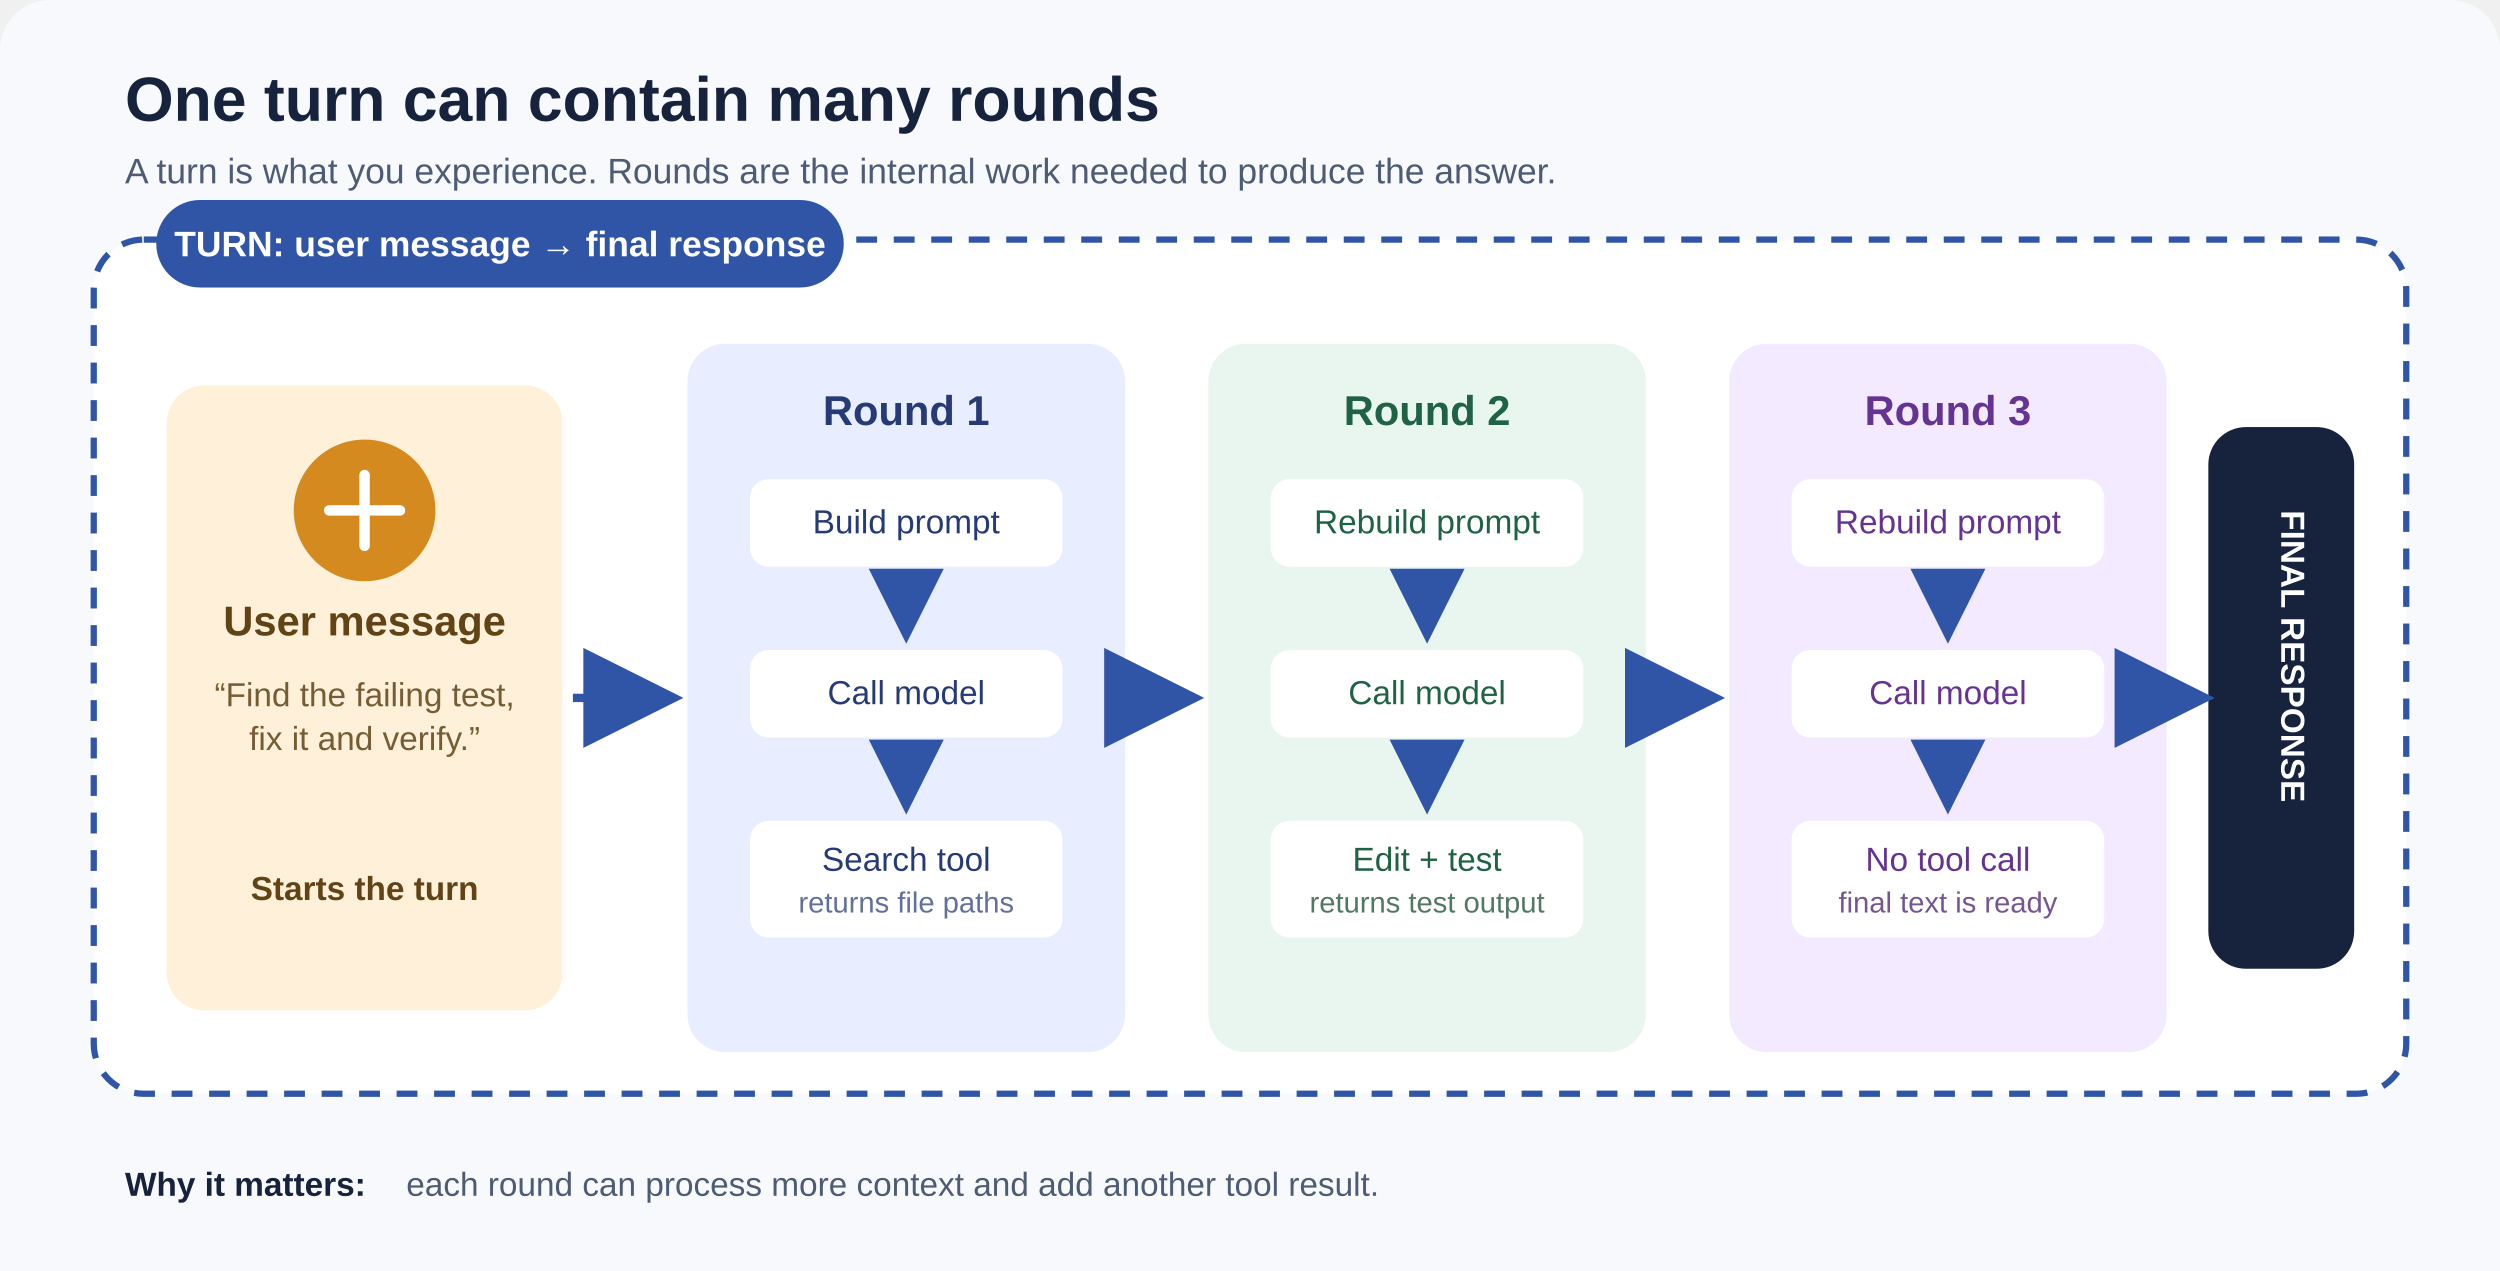
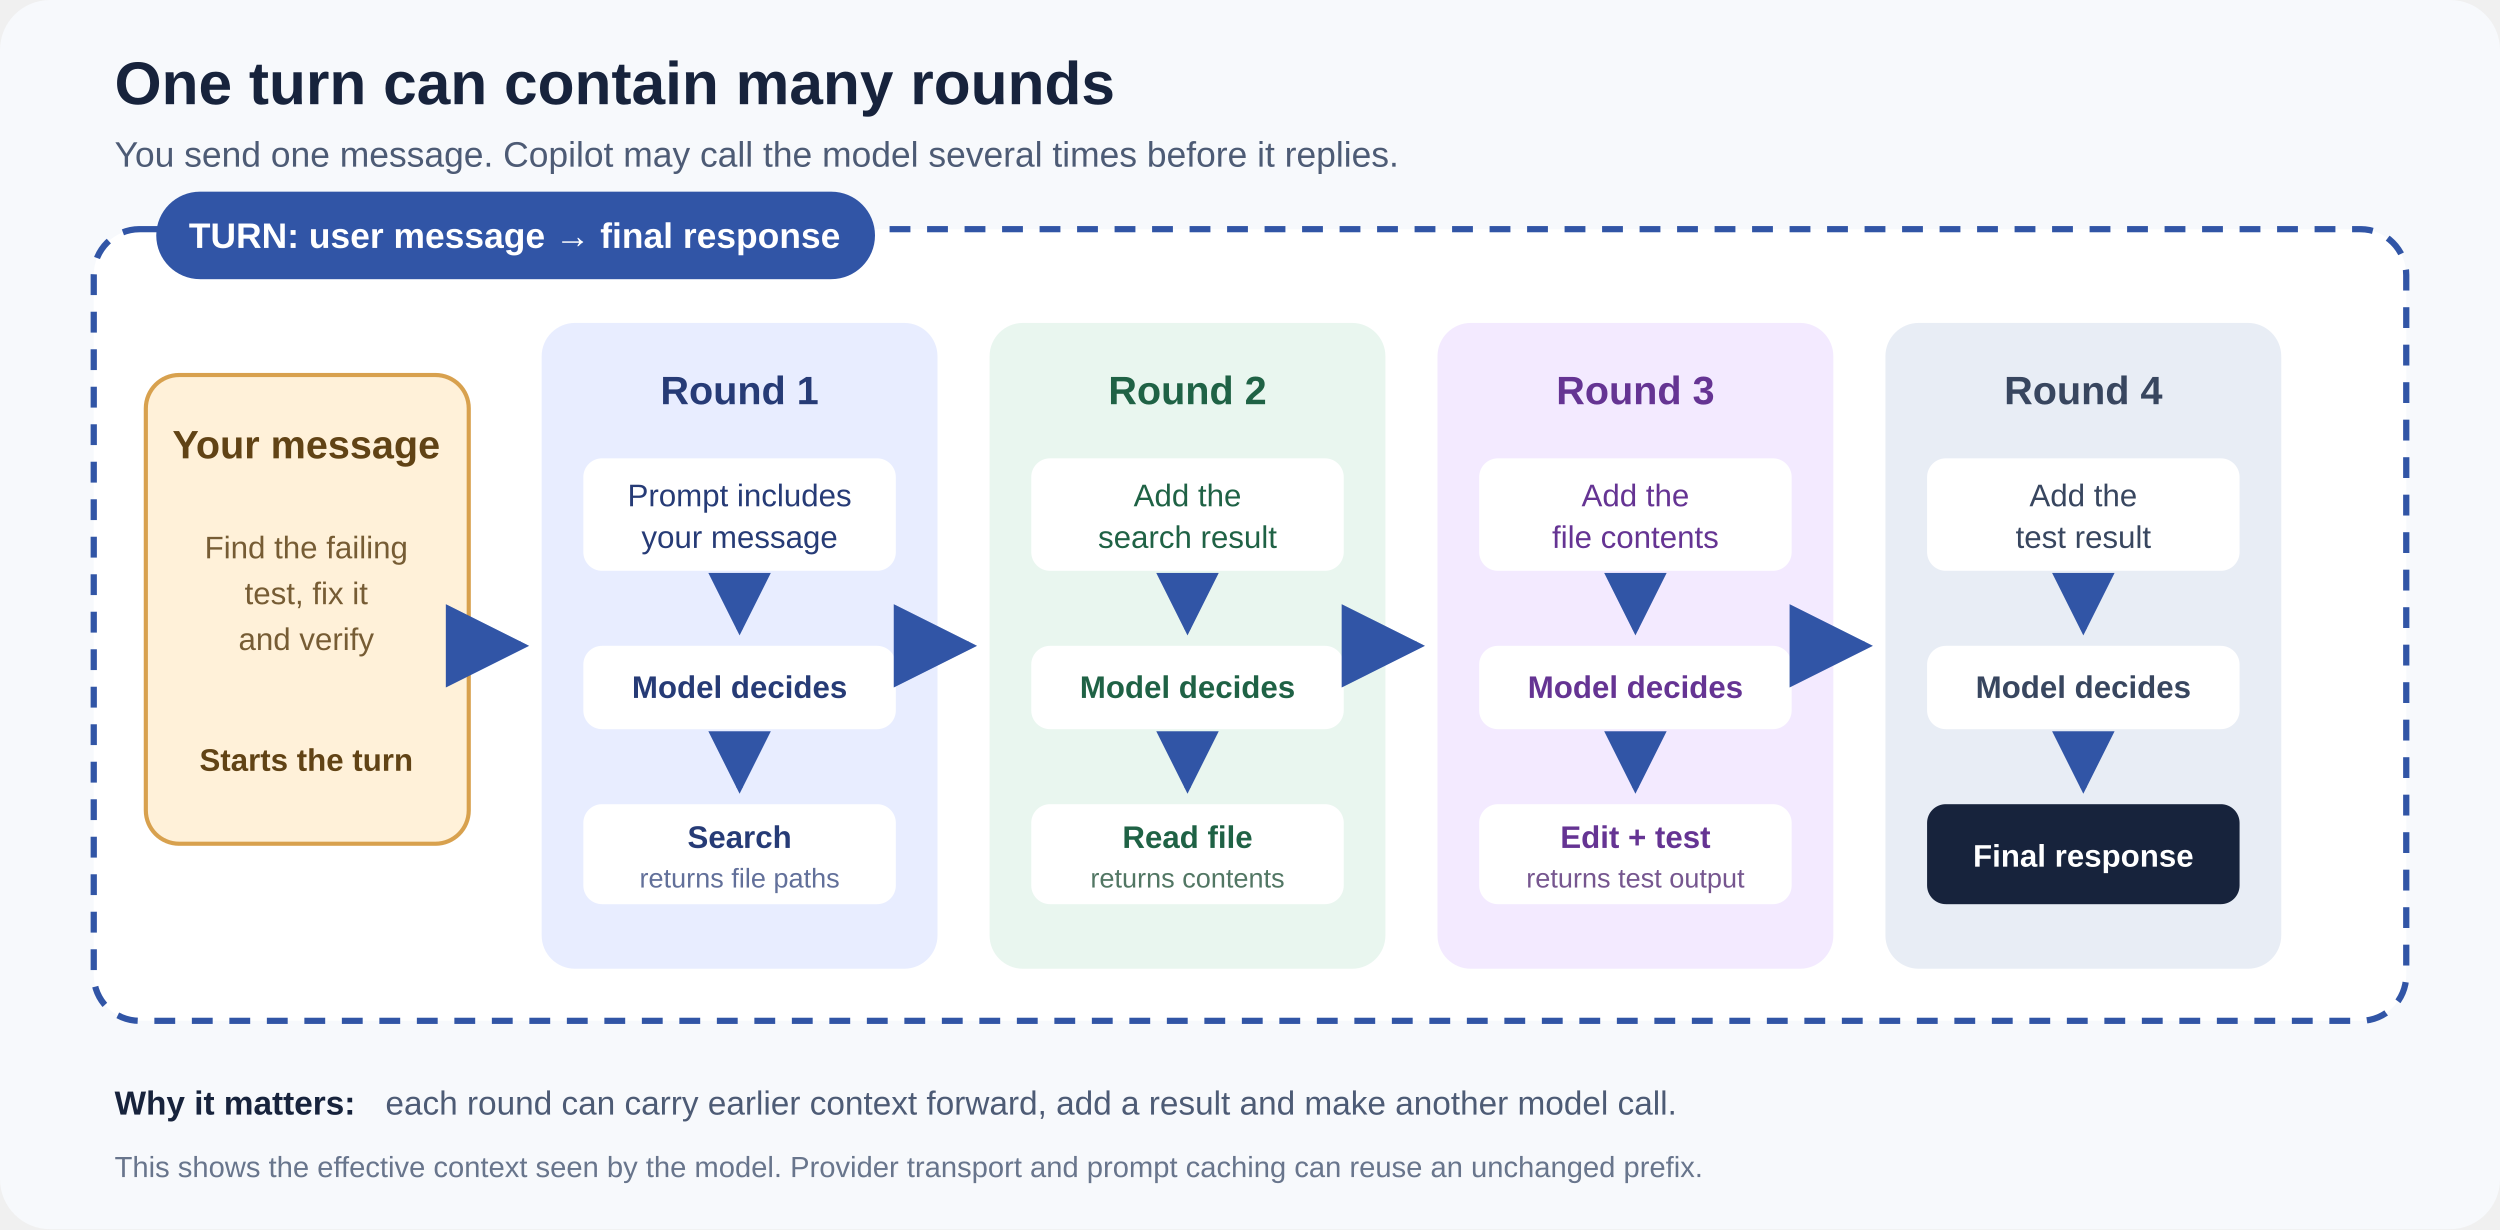
- <svg xmlns="http://www.w3.org/2000/svg" width="1200" height="610" viewBox="0 0 1200 610" role="img" aria-labelledby="title desc">
+ <svg xmlns="http://www.w3.org/2000/svg" width="1200" height="590" viewBox="0 0 1200 590" role="img" aria-labelledby="title desc">
  <defs>
-     <marker id="arrow" markerWidth="12" markerHeight="12" refX="10" refY="6" orient="auto">
-       <path d="M0,0 L12,6 L0,12 z" fill="#3155a6" />
+     <marker id="arrow" markerWidth="10" markerHeight="10" refX="9" refY="5" orient="auto">
+       <path d="M0,0 L10,5 L0,10 z" fill="#3155a6" />
    </marker>
  </defs>
-   <rect width="1200" height="690" rx="24" fill="#f7f9fc" />
-   <text x="60" y="58" font-family="Segoe UI, Arial, sans-serif" font-size="30" font-weight="700" fill="#17233c">One turn can contain many rounds</text>
-   <text x="60" y="88" font-family="Segoe UI, Arial, sans-serif" font-size="17" fill="#4d5b75">A turn is what you experience. Rounds are the internal work needed to produce the answer.</text>
-   <rect x="45" y="115" width="1110" height="410" rx="24" fill="#ffffff" stroke="#3155a6" stroke-width="3" stroke-dasharray="10 8" />
-   <rect x="75" y="96" width="330" height="42" rx="21" fill="#3155a6" />
-   <text x="240" y="123" text-anchor="middle" font-family="Segoe UI, Arial, sans-serif" font-size="17" font-weight="700" fill="#ffffff">TURN: user message → final response</text>
+   <rect width="1200" height="590" rx="24" fill="#f7f9fc" />
+   <text x="55" y="50" font-family="Segoe UI, Arial, sans-serif" font-size="29" font-weight="700" fill="#17233c">One turn can contain many rounds</text>
+   <text x="55" y="80" font-family="Segoe UI, Arial, sans-serif" font-size="17" fill="#4d5b75">You send one message. Copilot may call the model several times before it replies.</text>
+   <rect x="45" y="110" width="1110" height="380" rx="22" fill="#ffffff" stroke="#3155a6" stroke-width="3" stroke-dasharray="10 8" />
+   <rect x="75" y="92" width="345" height="42" rx="21" fill="#3155a6" />
+   <text x="247" y="119" text-anchor="middle" font-family="Segoe UI, Arial, sans-serif" font-size="17" font-weight="700" fill="#ffffff">TURN: user message → final response</text>
  <g font-family="Segoe UI, Arial, sans-serif">
-     <rect x="80" y="185" width="190" height="300" rx="18" fill="#fff1d9" />
-     <circle cx="175" cy="245" r="34" fill="#d58a20" />
-     <path d="M158 245h34M175 228v34" stroke="#ffffff" stroke-width="5" stroke-linecap="round" />
-     <text x="175" y="305" text-anchor="middle" font-size="20" font-weight="700" fill="#614315">User message</text>
-     <text x="175" y="339" text-anchor="middle" font-size="16" fill="#765c34">“Find the failing test,</text>
-     <text x="175" y="360" text-anchor="middle" font-size="16" fill="#765c34">fix it and verify.”</text>
-     <text x="175" y="432" text-anchor="middle" font-size="16" font-weight="700" fill="#614315">Starts the turn</text>
-     <rect x="330" y="165" width="210" height="340" rx="18" fill="#e8edff" />
-     <text x="435" y="204" text-anchor="middle" font-size="20" font-weight="700" fill="#263b76">Round 1</text>
-     <rect x="360" y="230" width="150" height="42" rx="9" fill="#ffffff" />
-     <text x="435" y="256" text-anchor="middle" font-size="16" fill="#263b76">Build prompt</text>
-     <path d="M435 278v25" stroke="#3155a6" stroke-width="3" marker-end="url(#arrow)" />
-     <rect x="360" y="312" width="150" height="42" rx="9" fill="#ffffff" />
-     <text x="435" y="338" text-anchor="middle" font-size="16" fill="#263b76">Call model</text>
-     <path d="M435 360v25" stroke="#3155a6" stroke-width="3" marker-end="url(#arrow)" />
-     <rect x="360" y="394" width="150" height="56" rx="9" fill="#ffffff" />
-     <text x="435" y="418" text-anchor="middle" font-size="16" fill="#263b76">Search tool</text>
-     <text x="435" y="438" text-anchor="middle" font-size="14" fill="#62709a">returns file paths</text>
-     <rect x="580" y="165" width="210" height="340" rx="18" fill="#e9f6ef" />
-     <text x="685" y="204" text-anchor="middle" font-size="20" font-weight="700" fill="#1f6245">Round 2</text>
-     <rect x="610" y="230" width="150" height="42" rx="9" fill="#ffffff" />
-     <text x="685" y="256" text-anchor="middle" font-size="16" fill="#1f6245">Rebuild prompt</text>
-     <path d="M685 278v25" stroke="#2c7b59" stroke-width="3" marker-end="url(#arrow)" />
-     <rect x="610" y="312" width="150" height="42" rx="9" fill="#ffffff" />
-     <text x="685" y="338" text-anchor="middle" font-size="16" fill="#1f6245">Call model</text>
-     <path d="M685 360v25" stroke="#2c7b59" stroke-width="3" marker-end="url(#arrow)" />
-     <rect x="610" y="394" width="150" height="56" rx="9" fill="#ffffff" />
-     <text x="685" y="418" text-anchor="middle" font-size="16" fill="#1f6245">Edit + test</text>
-     <text x="685" y="438" text-anchor="middle" font-size="14" fill="#527764">returns test output</text>
-     <rect x="830" y="165" width="210" height="340" rx="18" fill="#f3eaff" />
-     <text x="935" y="204" text-anchor="middle" font-size="20" font-weight="700" fill="#653493">Round 3</text>
-     <rect x="860" y="230" width="150" height="42" rx="9" fill="#ffffff" />
-     <text x="935" y="256" text-anchor="middle" font-size="16" fill="#653493">Rebuild prompt</text>
-     <path d="M935 278v25" stroke="#8052ad" stroke-width="3" marker-end="url(#arrow)" />
-     <rect x="860" y="312" width="150" height="42" rx="9" fill="#ffffff" />
-     <text x="935" y="338" text-anchor="middle" font-size="16" fill="#653493">Call model</text>
-     <path d="M935 360v25" stroke="#8052ad" stroke-width="3" marker-end="url(#arrow)" />
-     <rect x="860" y="394" width="150" height="56" rx="9" fill="#ffffff" />
-     <text x="935" y="418" text-anchor="middle" font-size="16" fill="#653493">No tool call</text>
-     <text x="935" y="438" text-anchor="middle" font-size="14" fill="#76568f">final text is ready</text>
-     <rect x="1060" y="205" width="70" height="260" rx="18" fill="#17233c" />
-     <text x="1095" y="315" text-anchor="middle" font-size="16" font-weight="700" fill="#ffffff" transform="rotate(90 1095 315)">FINAL RESPONSE</text>
+     <rect x="70" y="180" width="155" height="225" rx="16" fill="#fff1d9" stroke="#d8a14e" stroke-width="2" />
+     <text x="147" y="220" text-anchor="middle" font-size="19" font-weight="700" fill="#614315">Your message</text>
+     <text x="147" y="268" text-anchor="middle" font-size="15" fill="#765c34">Find the failing</text>
+     <text x="147" y="290" text-anchor="middle" font-size="15" fill="#765c34">test, fix it</text>
+     <text x="147" y="312" text-anchor="middle" font-size="15" fill="#765c34">and verify</text>
+     <text x="147" y="370" text-anchor="middle" font-size="15" font-weight="700" fill="#614315">Starts the turn</text>
+     <rect x="260" y="155" width="190" height="310" rx="16" fill="#e8edff" />
+     <text x="355" y="194" text-anchor="middle" font-size="19" font-weight="700" fill="#263b76">Round 1</text>
+     <rect x="280" y="220" width="150" height="54" rx="9" fill="#ffffff" />
+     <text x="355" y="243" text-anchor="middle" font-size="15" fill="#263b76">Prompt includes</text>
+     <text x="355" y="263" text-anchor="middle" font-size="15" fill="#263b76">your message</text>
+     <path d="M355 280v22" stroke="#3155a6" stroke-width="3" marker-end="url(#arrow)" />
+     <rect x="280" y="310" width="150" height="40" rx="9" fill="#ffffff" />
+     <text x="355" y="335" text-anchor="middle" font-size="15" font-weight="700" fill="#263b76">Model decides</text>
+     <path d="M355 356v22" stroke="#3155a6" stroke-width="3" marker-end="url(#arrow)" />
+     <rect x="280" y="386" width="150" height="48" rx="9" fill="#ffffff" />
+     <text x="355" y="407" text-anchor="middle" font-size="15" font-weight="700" fill="#263b76">Search</text>
+     <text x="355" y="426" text-anchor="middle" font-size="13" fill="#62709a">returns file paths</text>
+     <rect x="475" y="155" width="190" height="310" rx="16" fill="#e9f6ef" />
+     <text x="570" y="194" text-anchor="middle" font-size="19" font-weight="700" fill="#1f6245">Round 2</text>
+     <rect x="495" y="220" width="150" height="54" rx="9" fill="#ffffff" />
+     <text x="570" y="243" text-anchor="middle" font-size="15" fill="#1f6245">Add the</text>
+     <text x="570" y="263" text-anchor="middle" font-size="15" fill="#1f6245">search result</text>
+     <path d="M570 280v22" stroke="#2c7b59" stroke-width="3" marker-end="url(#arrow)" />
+     <rect x="495" y="310" width="150" height="40" rx="9" fill="#ffffff" />
+     <text x="570" y="335" text-anchor="middle" font-size="15" font-weight="700" fill="#1f6245">Model decides</text>
+     <path d="M570 356v22" stroke="#2c7b59" stroke-width="3" marker-end="url(#arrow)" />
+     <rect x="495" y="386" width="150" height="48" rx="9" fill="#ffffff" />
+     <text x="570" y="407" text-anchor="middle" font-size="15" font-weight="700" fill="#1f6245">Read file</text>
+     <text x="570" y="426" text-anchor="middle" font-size="13" fill="#527764">returns contents</text>
+     <rect x="690" y="155" width="190" height="310" rx="16" fill="#f3eaff" />
+     <text x="785" y="194" text-anchor="middle" font-size="19" font-weight="700" fill="#653493">Round 3</text>
+     <rect x="710" y="220" width="150" height="54" rx="9" fill="#ffffff" />
+     <text x="785" y="243" text-anchor="middle" font-size="15" fill="#653493">Add the</text>
+     <text x="785" y="263" text-anchor="middle" font-size="15" fill="#653493">file contents</text>
+     <path d="M785 280v22" stroke="#8052ad" stroke-width="3" marker-end="url(#arrow)" />
+     <rect x="710" y="310" width="150" height="40" rx="9" fill="#ffffff" />
+     <text x="785" y="335" text-anchor="middle" font-size="15" font-weight="700" fill="#653493">Model decides</text>
+     <path d="M785 356v22" stroke="#8052ad" stroke-width="3" marker-end="url(#arrow)" />
+     <rect x="710" y="386" width="150" height="48" rx="9" fill="#ffffff" />
+     <text x="785" y="407" text-anchor="middle" font-size="15" font-weight="700" fill="#653493">Edit + test</text>
+     <text x="785" y="426" text-anchor="middle" font-size="13" fill="#76568f">returns test output</text>
+     <rect x="905" y="155" width="190" height="310" rx="16" fill="#e8edf5" />
+     <text x="1000" y="194" text-anchor="middle" font-size="19" font-weight="700" fill="#38465f">Round 4</text>
+     <rect x="925" y="220" width="150" height="54" rx="9" fill="#ffffff" />
+     <text x="1000" y="243" text-anchor="middle" font-size="15" fill="#38465f">Add the</text>
+     <text x="1000" y="263" text-anchor="middle" font-size="15" fill="#38465f">test result</text>
+     <path d="M1000 280v22" stroke="#68758c" stroke-width="3" marker-end="url(#arrow)" />
+     <rect x="925" y="310" width="150" height="40" rx="9" fill="#ffffff" />
+     <text x="1000" y="335" text-anchor="middle" font-size="15" font-weight="700" fill="#38465f">Model decides</text>
+     <path d="M1000 356v22" stroke="#68758c" stroke-width="3" marker-end="url(#arrow)" />
+     <rect x="925" y="386" width="150" height="48" rx="9" fill="#17233c" />
+     <text x="1000" y="416" text-anchor="middle" font-size="15" font-weight="700" fill="#ffffff">Final response</text>
  </g>
-   <path d="M275 335h45" stroke="#3155a6" stroke-width="4" marker-end="url(#arrow)" />
-   <path d="M545 335h25" stroke="#3155a6" stroke-width="4" marker-end="url(#arrow)" />
-   <path d="M795 335h25" stroke="#3155a6" stroke-width="4" marker-end="url(#arrow)" />
-   <path d="M1045 335h10" stroke="#3155a6" stroke-width="4" marker-end="url(#arrow)" />
-   <text x="60" y="574" font-family="Segoe UI, Arial, sans-serif" font-size="16" font-weight="700" fill="#17233c">Why it matters:</text>
-   <text x="195" y="574" font-family="Segoe UI, Arial, sans-serif" font-size="16" fill="#4d5b75">each round can process more context and add another tool result.</text>
+   <path d="M230 310h20" stroke="#3155a6" stroke-width="4" marker-end="url(#arrow)" />
+   <path d="M455 310h10" stroke="#3155a6" stroke-width="4" marker-end="url(#arrow)" />
+   <path d="M670 310h10" stroke="#3155a6" stroke-width="4" marker-end="url(#arrow)" />
+   <path d="M885 310h10" stroke="#3155a6" stroke-width="4" marker-end="url(#arrow)" />
+   <text x="55" y="535" font-family="Segoe UI, Arial, sans-serif" font-size="16" font-weight="700" fill="#17233c">Why it matters:</text>
+   <text x="185" y="535" font-family="Segoe UI, Arial, sans-serif" font-size="16" fill="#4d5b75">each round can carry earlier context forward, add a result and make another model call.</text>
+   <text x="55" y="565" font-family="Segoe UI, Arial, sans-serif" font-size="14" fill="#68758c">This shows the effective context seen by the model. Provider transport and prompt caching can reuse an unchanged prefix.</text>
</svg>
